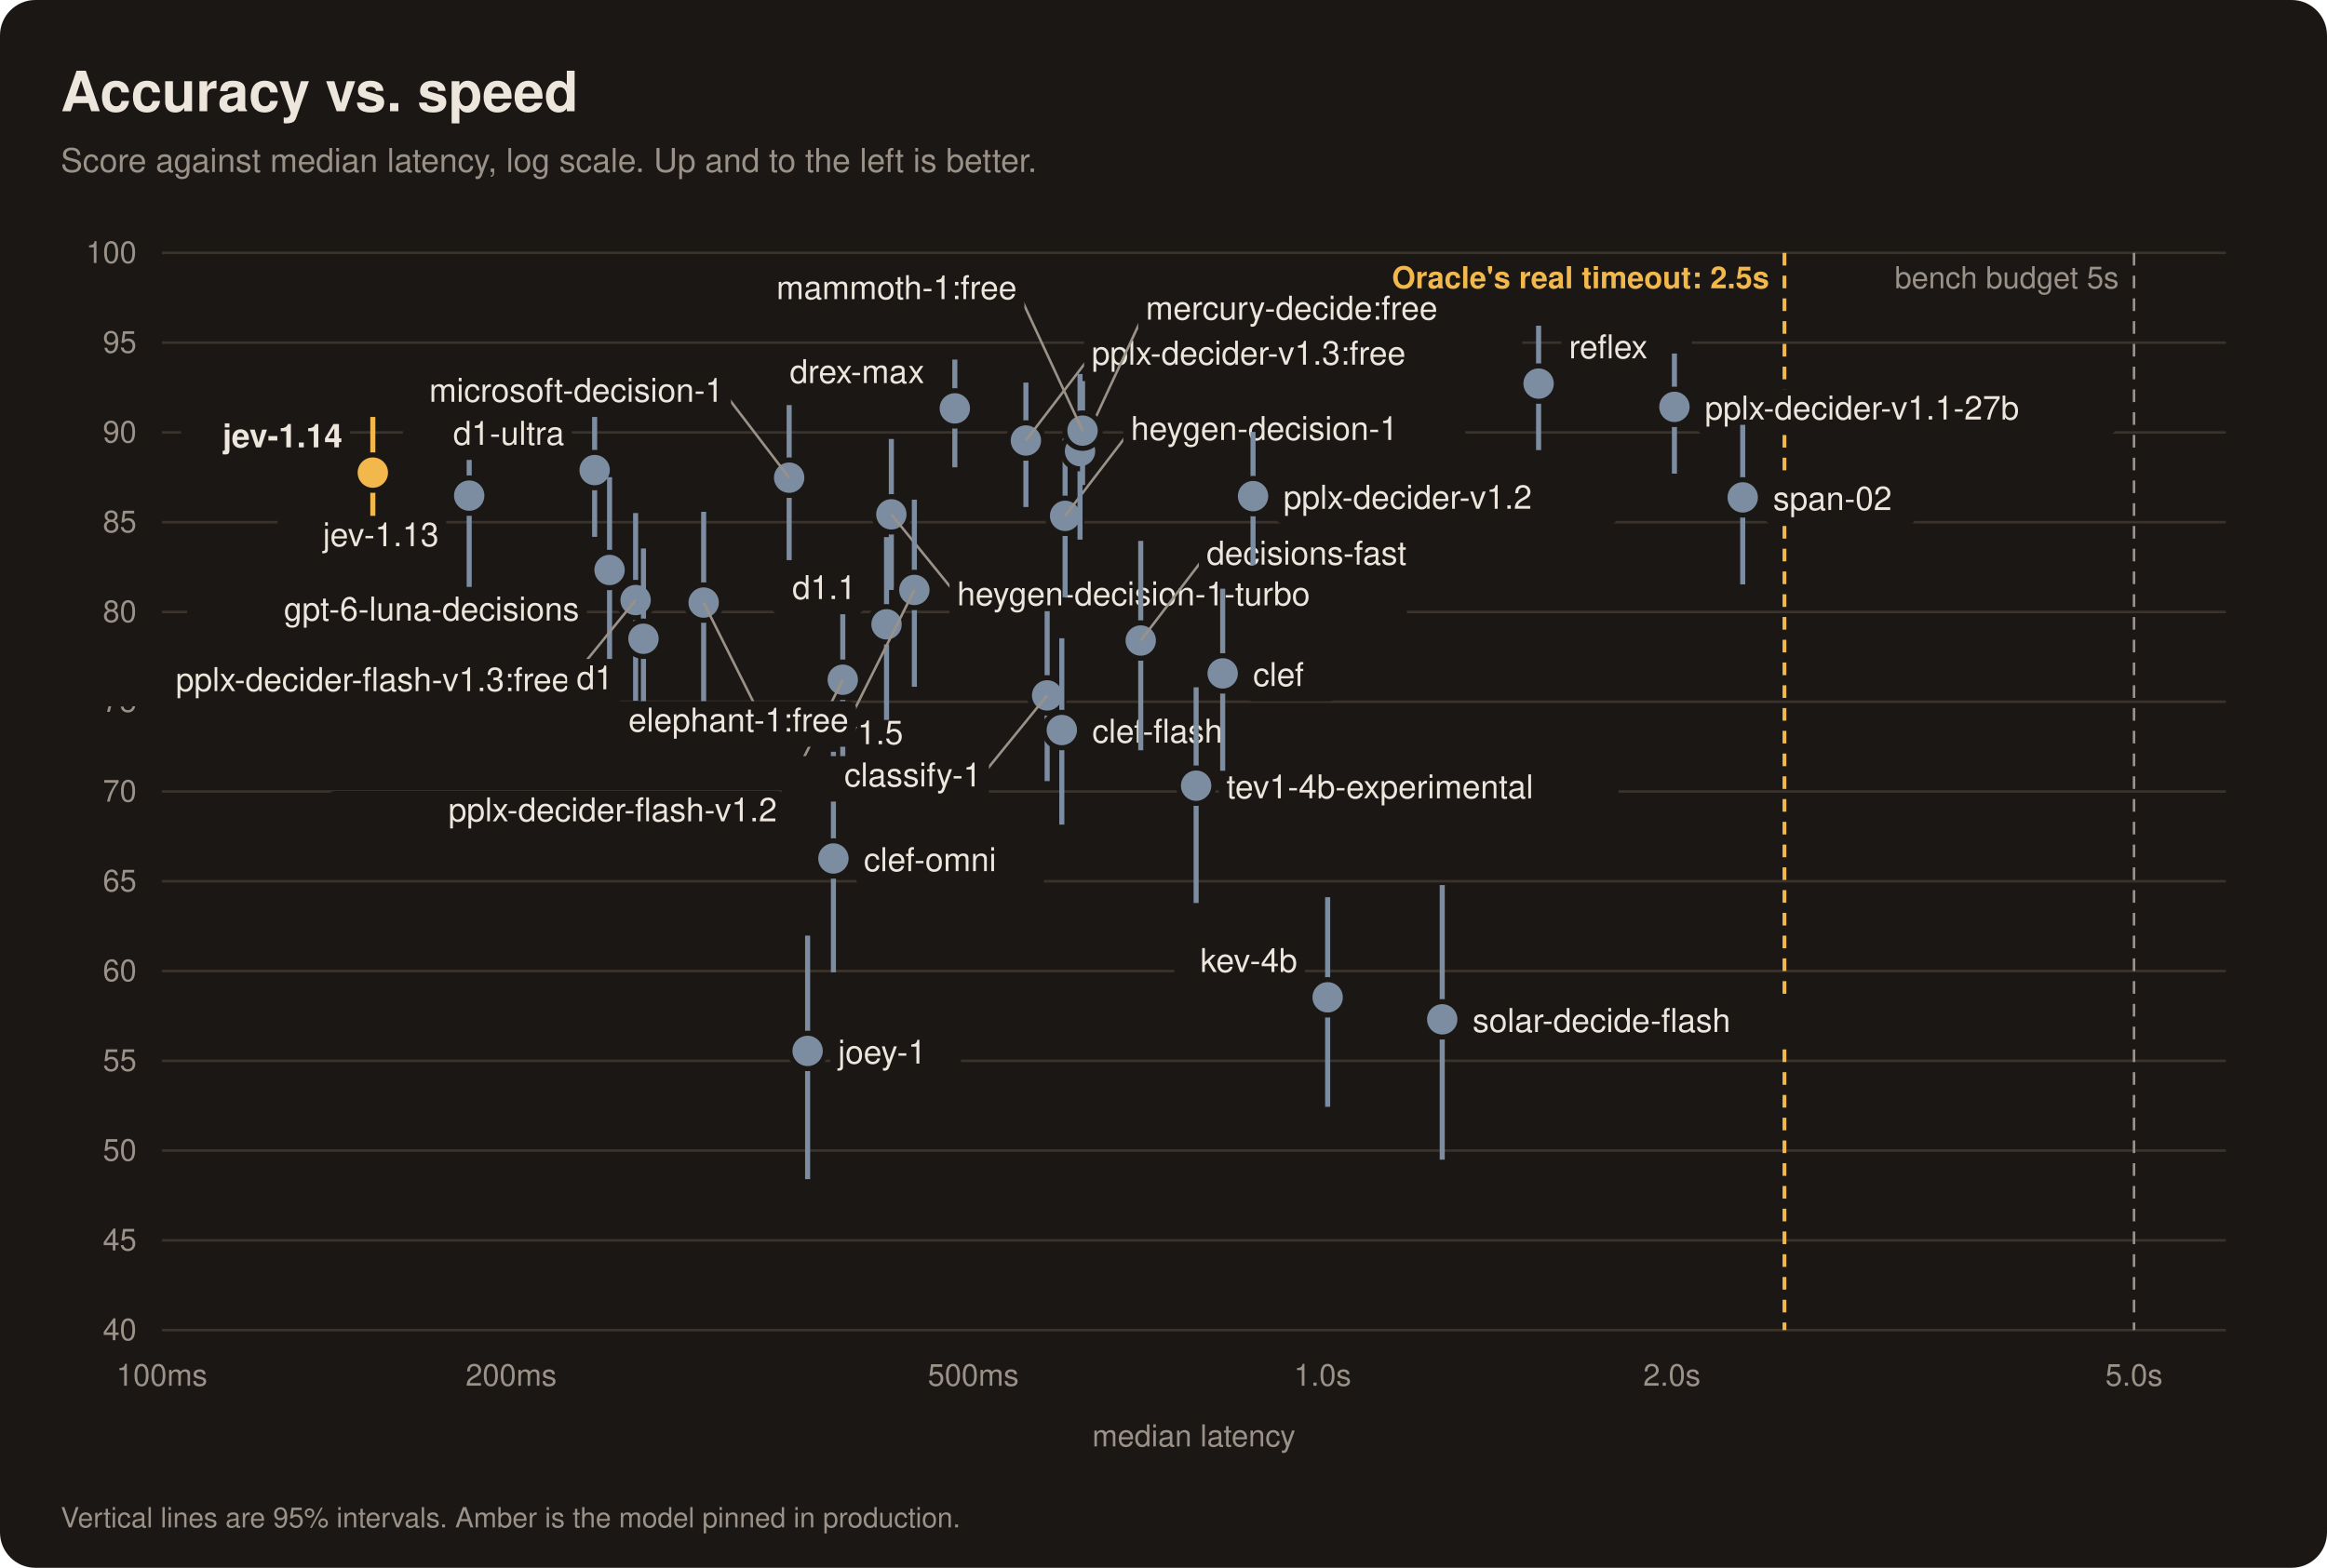
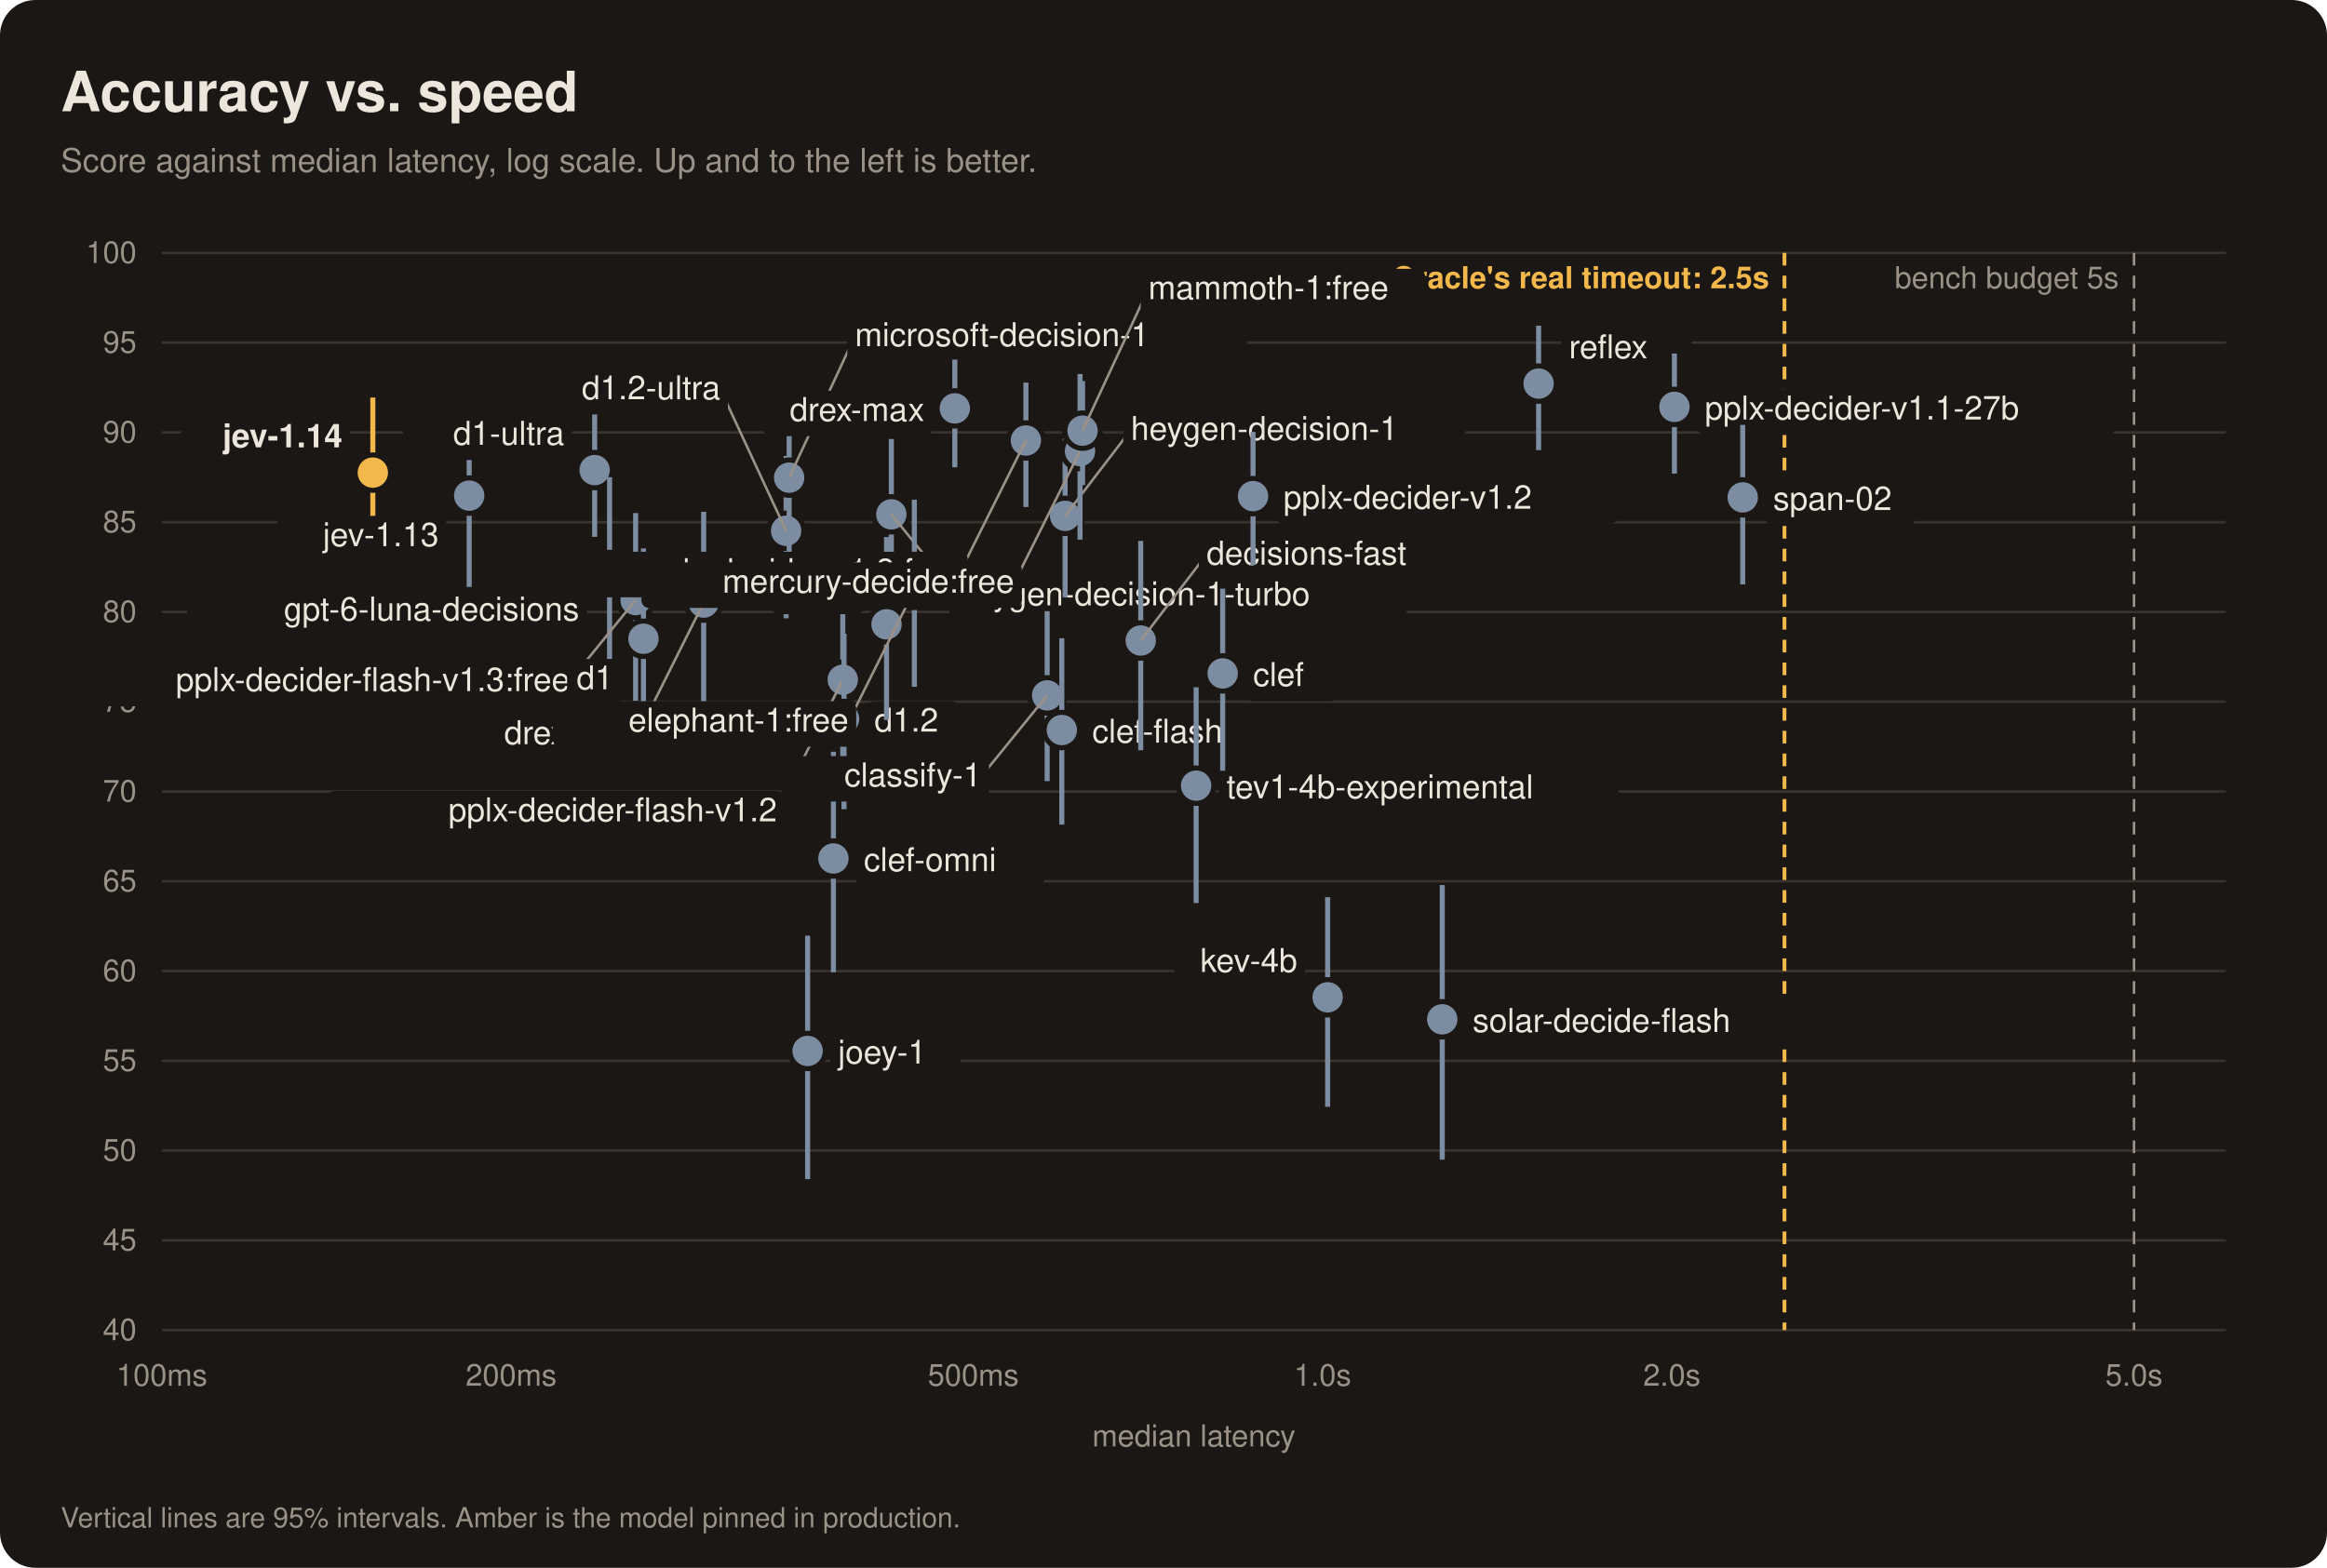
<svg xmlns="http://www.w3.org/2000/svg" viewBox="0 0 920 620" width="920" role="img" aria-label="Accuracy vs. speed" font-family="-apple-system,BlinkMacSystemFont,'Segoe UI',Helvetica,Arial,sans-serif">
  <rect width="920" height="620" rx="14" fill="#1b1714" />
  <text x="24.0" y="44.0" font-size="22" font-weight="700" fill="#ece6dd" text-anchor="start">Accuracy vs. speed</text>
  <text x="24.0" y="68.0" font-size="13" font-weight="400" fill="#9a9288" text-anchor="start">Score against median latency, log scale. Up and to the left is better.</text>
  <line x1="64.0" y1="526.0" x2="880.0" y2="526.0" stroke="#3a332c" stroke-width="1.0" />
  <text x="54.0" y="530.0" font-size="12" font-weight="400" fill="#9a9288" text-anchor="end">40</text>
  <line x1="64.0" y1="490.5" x2="880.0" y2="490.5" stroke="#3a332c" stroke-width="1.0" />
  <text x="54.0" y="494.5" font-size="12" font-weight="400" fill="#9a9288" text-anchor="end">45</text>
  <line x1="64.0" y1="455.0" x2="880.0" y2="455.0" stroke="#3a332c" stroke-width="1.0" />
  <text x="54.0" y="459.0" font-size="12" font-weight="400" fill="#9a9288" text-anchor="end">50</text>
  <line x1="64.0" y1="419.5" x2="880.0" y2="419.5" stroke="#3a332c" stroke-width="1.0" />
  <text x="54.0" y="423.5" font-size="12" font-weight="400" fill="#9a9288" text-anchor="end">55</text>
  <line x1="64.0" y1="384.0" x2="880.0" y2="384.0" stroke="#3a332c" stroke-width="1.0" />
  <text x="54.0" y="388.0" font-size="12" font-weight="400" fill="#9a9288" text-anchor="end">60</text>
  <line x1="64.0" y1="348.5" x2="880.0" y2="348.5" stroke="#3a332c" stroke-width="1.0" />
  <text x="54.0" y="352.5" font-size="12" font-weight="400" fill="#9a9288" text-anchor="end">65</text>
  <line x1="64.0" y1="313.0" x2="880.0" y2="313.0" stroke="#3a332c" stroke-width="1.0" />
  <text x="54.0" y="317.0" font-size="12" font-weight="400" fill="#9a9288" text-anchor="end">70</text>
  <line x1="64.0" y1="277.5" x2="880.0" y2="277.5" stroke="#3a332c" stroke-width="1.0" />
  <text x="54.0" y="281.5" font-size="12" font-weight="400" fill="#9a9288" text-anchor="end">75</text>
  <line x1="64.0" y1="242.0" x2="880.0" y2="242.0" stroke="#3a332c" stroke-width="1.0" />
  <text x="54.0" y="246.0" font-size="12" font-weight="400" fill="#9a9288" text-anchor="end">80</text>
  <line x1="64.0" y1="206.5" x2="880.0" y2="206.5" stroke="#3a332c" stroke-width="1.0" />
  <text x="54.0" y="210.5" font-size="12" font-weight="400" fill="#9a9288" text-anchor="end">85</text>
  <line x1="64.0" y1="171.0" x2="880.0" y2="171.0" stroke="#3a332c" stroke-width="1.0" />
  <text x="54.0" y="175.0" font-size="12" font-weight="400" fill="#9a9288" text-anchor="end">90</text>
  <line x1="64.0" y1="135.5" x2="880.0" y2="135.5" stroke="#3a332c" stroke-width="1.0" />
  <text x="54.0" y="139.5" font-size="12" font-weight="400" fill="#9a9288" text-anchor="end">95</text>
  <line x1="64.0" y1="100.0" x2="880.0" y2="100.0" stroke="#3a332c" stroke-width="1.0" />
  <text x="54.0" y="104.0" font-size="12" font-weight="400" fill="#9a9288" text-anchor="end">100</text>
  <text x="64.0" y="548.0" font-size="12" font-weight="400" fill="#9a9288" text-anchor="middle">100ms</text>
  <text x="202.1" y="548.0" font-size="12" font-weight="400" fill="#9a9288" text-anchor="middle">200ms</text>
  <text x="384.8" y="548.0" font-size="12" font-weight="400" fill="#9a9288" text-anchor="middle">500ms</text>
  <text x="522.9" y="548.0" font-size="12" font-weight="400" fill="#9a9288" text-anchor="middle">1.0s</text>
  <text x="661.0" y="548.0" font-size="12" font-weight="400" fill="#9a9288" text-anchor="middle">2.0s</text>
  <text x="843.7" y="548.0" font-size="12" font-weight="400" fill="#9a9288" text-anchor="middle">5.0s</text>
  <text x="472.0" y="572.0" font-size="12" font-weight="400" fill="#9a9288" text-anchor="middle">median latency</text>
  <line x1="705.5" y1="100.0" x2="705.5" y2="526.0" stroke="#f2b84b" stroke-width="1.5" stroke-dasharray="5 4" />
  <text x="699.5" y="114.0" font-size="12" font-weight="600" fill="#f2b84b" text-anchor="end">Oracle's real timeout: 2.5s</text>
  <line x1="843.7" y1="100.0" x2="843.7" y2="526.0" stroke="#9a9288" stroke-width="1.0" stroke-dasharray="5 4" />
  <text x="837.7" y="114.0" font-size="12" font-weight="400" fill="#9a9288" text-anchor="end">bench budget 5s</text>
  <line x1="147.4" y1="219.2" x2="147.4" y2="157.2" stroke="#f2b84b" stroke-width="2.0" />
  <circle cx="147.4" cy="186.9" r="7" fill="#f2b84b" stroke="#1b1714" stroke-width="2" />
  <rect x="71.6" y="164.9" width="66.8" height="18.0" rx="3.0" fill="#1b1714" />
  <text x="135.4" y="176.9" font-size="13" font-weight="700" fill="#ece6dd" text-anchor="end">jev-1.14</text>
  <line x1="185.5" y1="232.1" x2="185.5" y2="164.3" stroke="#7d8da1" stroke-width="2.0" />
  <circle cx="185.5" cy="196.0" r="7" fill="#7d8da1" stroke="#1b1714" stroke-width="2" />
  <rect x="109.7" y="204.0" width="66.8" height="18.0" rx="3.0" fill="#1b1714" />
  <text x="173.5" y="216.0" font-size="13" font-weight="500" fill="#ece6dd" text-anchor="end">jev-1.13</text>
  <line x1="235.1" y1="212.3" x2="235.1" y2="162.9" stroke="#7d8da1" stroke-width="2.0" />
  <circle cx="235.1" cy="185.9" r="7" fill="#7d8da1" stroke="#1b1714" stroke-width="2" />
  <rect x="159.3" y="163.9" width="66.8" height="18.0" rx="3.0" fill="#1b1714" />
  <text x="223.1" y="175.9" font-size="13" font-weight="500" fill="#ece6dd" text-anchor="end">d1-ultra</text>
  <line x1="241.0" y1="268.6" x2="241.0" y2="188.7" stroke="#7d8da1" stroke-width="2.0" />
  <circle cx="241.0" cy="225.4" r="7" fill="#7d8da1" stroke="#1b1714" stroke-width="2" />
  <rect x="74.0" y="233.4" width="158.0" height="18.0" rx="3.0" fill="#1b1714" />
  <text x="229.0" y="245.4" font-size="13" font-weight="500" fill="#ece6dd" text-anchor="end">gpt-6-luna-decisions</text>
  <line x1="251.3" y1="277.1" x2="251.3" y2="202.9" stroke="#7d8da1" stroke-width="2.0" />
  <circle cx="251.3" cy="237.3" r="7" fill="#7d8da1" stroke="#1b1714" stroke-width="2" />
  <line x1="251.3" y1="237.3" x2="225.3" y2="269.3" stroke="#9a9288" stroke-width="1.0" />
  <rect x="9.5" y="261.3" width="218.8" height="18.0" rx="3.0" fill="#1b1714" />
  <text x="225.3" y="273.3" font-size="13" font-weight="500" fill="#ece6dd" text-anchor="end">pplx-decider-flash-v1.3:free</text>
  <line x1="254.4" y1="293.8" x2="254.4" y2="216.9" stroke="#7d8da1" stroke-width="2.0" />
  <circle cx="254.4" cy="252.6" r="7" fill="#7d8da1" stroke="#1b1714" stroke-width="2" />
  <rect x="224.2" y="260.6" width="21.2" height="18.0" rx="3.0" fill="#1b1714" />
  <text x="242.4" y="272.6" font-size="13" font-weight="500" fill="#ece6dd" text-anchor="end">d1</text>
  <line x1="278.2" y1="277.8" x2="278.2" y2="202.4" stroke="#7d8da1" stroke-width="2.0" />
  <circle cx="278.2" cy="238.3" r="7" fill="#7d8da1" stroke="#1b1714" stroke-width="2" />
-   <line x1="278.2" y1="238.3" x2="304.2" y2="290.3" stroke="#9a9288" stroke-width="1.0" />
-   <rect x="301.2" y="282.3" width="74.4" height="18.0" rx="3.0" fill="#1b1714" />
-   <text x="304.2" y="294.3" font-size="13" font-weight="500" fill="#ece6dd" text-anchor="start">drex-v1.5</text>
+   <line x1="278.2" y1="238.3" x2="252.2" y2="290.3" stroke="#9a9288" stroke-width="1.0" />
+   <rect x="180.8" y="282.3" width="74.4" height="18.0" rx="3.0" fill="#1b1714" />
+   <text x="252.2" y="294.3" font-size="13" font-weight="500" fill="#ece6dd" text-anchor="end">drex-v1.5</text>
+   <line x1="310.8" y1="244.5" x2="310.8" y2="180.3" stroke="#7d8da1" stroke-width="2.0" />
+   <circle cx="310.8" cy="209.9" r="7" fill="#7d8da1" stroke="#1b1714" stroke-width="2" />
+   <line x1="310.8" y1="209.9" x2="284.8" y2="153.9" stroke="#9a9288" stroke-width="1.0" />
+   <rect x="205.8" y="145.9" width="82.0" height="18.0" rx="3.0" fill="#1b1714" />
+   <text x="284.8" y="157.9" font-size="13" font-weight="500" fill="#ece6dd" text-anchor="end">d1.2-ultra</text>
  <line x1="312.0" y1="221.5" x2="312.0" y2="160.2" stroke="#7d8da1" stroke-width="2.0" />
  <circle cx="312.0" cy="188.9" r="7" fill="#7d8da1" stroke="#1b1714" stroke-width="2" />
-   <line x1="312.0" y1="188.9" x2="286.0" y2="154.9" stroke="#9a9288" stroke-width="1.0" />
-   <rect x="131.0" y="146.9" width="158.0" height="18.0" rx="3.0" fill="#1b1714" />
-   <text x="286.0" y="158.9" font-size="13" font-weight="500" fill="#ece6dd" text-anchor="end">microsoft-decision-1</text>
+   <line x1="312.0" y1="188.9" x2="338.0" y2="132.9" stroke="#9a9288" stroke-width="1.0" />
+   <rect x="335.0" y="124.9" width="158.0" height="18.0" rx="3.0" fill="#1b1714" />
+   <text x="338.0" y="136.9" font-size="13" font-weight="500" fill="#ece6dd" text-anchor="start">microsoft-decision-1</text>
  <line x1="319.3" y1="466.3" x2="319.3" y2="370.0" stroke="#7d8da1" stroke-width="2.0" />
  <circle cx="319.3" cy="415.6" r="7" fill="#7d8da1" stroke="#1b1714" stroke-width="2" />
  <rect x="328.3" y="408.6" width="51.6" height="18.0" rx="3.0" fill="#1b1714" />
  <text x="331.3" y="420.6" font-size="13" font-weight="500" fill="#ece6dd" text-anchor="start">joey-1</text>
  <line x1="329.5" y1="384.5" x2="329.5" y2="297.3" stroke="#7d8da1" stroke-width="2.0" />
  <circle cx="329.5" cy="339.5" r="7" fill="#7d8da1" stroke="#1b1714" stroke-width="2" />
  <rect x="338.5" y="332.5" width="74.4" height="18.0" rx="3.0" fill="#1b1714" />
  <text x="341.5" y="344.5" font-size="13" font-weight="500" fill="#ece6dd" text-anchor="start">clef-omni</text>
  <line x1="333.2" y1="311.7" x2="333.2" y2="232.1" stroke="#7d8da1" stroke-width="2.0" />
  <circle cx="333.2" cy="268.8" r="7" fill="#7d8da1" stroke="#1b1714" stroke-width="2" />
  <line x1="333.2" y1="268.8" x2="307.2" y2="320.8" stroke="#9a9288" stroke-width="1.0" />
  <rect x="129.4" y="312.8" width="180.8" height="18.0" rx="3.0" fill="#1b1714" />
  <text x="307.2" y="324.8" font-size="13" font-weight="500" fill="#ece6dd" text-anchor="end">pplx-decider-flash-v1.2</text>
+   <line x1="333.7" y1="320.0" x2="333.7" y2="250.6" stroke="#7d8da1" stroke-width="2.0" />
+   <circle cx="333.7" cy="284.3" r="7" fill="#7d8da1" stroke="#1b1714" stroke-width="2" />
+   <rect x="342.7" y="277.3" width="36.4" height="18.0" rx="3.0" fill="#1b1714" />
+   <text x="345.7" y="289.3" font-size="13" font-weight="500" fill="#ece6dd" text-anchor="start">d1.2</text>
  <line x1="350.5" y1="284.7" x2="350.5" y2="212.4" stroke="#7d8da1" stroke-width="2.0" />
  <circle cx="350.5" cy="246.9" r="7" fill="#7d8da1" stroke="#1b1714" stroke-width="2" />
  <rect x="305.1" y="224.9" width="36.4" height="18.0" rx="3.0" fill="#1b1714" />
  <text x="338.5" y="236.9" font-size="13" font-weight="500" fill="#ece6dd" text-anchor="end">d1.1</text>
  <line x1="352.4" y1="233.3" x2="352.4" y2="173.6" stroke="#7d8da1" stroke-width="2.0" />
  <circle cx="352.4" cy="203.4" r="7" fill="#7d8da1" stroke="#1b1714" stroke-width="2" />
  <line x1="352.4" y1="203.4" x2="378.4" y2="235.4" stroke="#9a9288" stroke-width="1.0" />
  <rect x="375.4" y="227.4" width="180.8" height="18.0" rx="3.0" fill="#1b1714" />
  <text x="378.4" y="239.4" font-size="13" font-weight="500" fill="#ece6dd" text-anchor="start">heygen-decision-1-turbo</text>
  <line x1="361.5" y1="271.6" x2="361.5" y2="197.6" stroke="#7d8da1" stroke-width="2.0" />
  <circle cx="361.5" cy="233.3" r="7" fill="#7d8da1" stroke="#1b1714" stroke-width="2" />
  <line x1="361.5" y1="233.3" x2="335.5" y2="285.3" stroke="#9a9288" stroke-width="1.0" />
  <rect x="218.5" y="277.3" width="120.0" height="18.0" rx="3.0" fill="#1b1714" />
  <text x="335.5" y="289.3" font-size="13" font-weight="500" fill="#ece6dd" text-anchor="end">elephant-1:free</text>
  <line x1="377.5" y1="184.8" x2="377.5" y2="142.2" stroke="#7d8da1" stroke-width="2.0" />
  <circle cx="377.5" cy="161.5" r="7" fill="#7d8da1" stroke="#1b1714" stroke-width="2" />
-   <rect x="301.7" y="139.5" width="66.8" height="18.0" rx="3.0" fill="#1b1714" />
-   <text x="365.5" y="151.5" font-size="13" font-weight="500" fill="#ece6dd" text-anchor="end">drex-max</text>
+   <rect x="301.7" y="154.5" width="66.8" height="18.0" rx="3.0" fill="#1b1714" />
+   <text x="365.5" y="166.5" font-size="13" font-weight="500" fill="#ece6dd" text-anchor="end">drex-max</text>
  <line x1="405.6" y1="200.5" x2="405.6" y2="151.3" stroke="#7d8da1" stroke-width="2.0" />
  <circle cx="405.6" cy="174.2" r="7" fill="#7d8da1" stroke="#1b1714" stroke-width="2" />
-   <line x1="405.6" y1="174.2" x2="431.6" y2="140.2" stroke="#9a9288" stroke-width="1.0" />
-   <rect x="428.6" y="132.2" width="173.2" height="18.0" rx="3.0" fill="#1b1714" />
-   <text x="431.6" y="144.2" font-size="13" font-weight="500" fill="#ece6dd" text-anchor="start">pplx-decider-v1.3:free</text>
+   <line x1="405.6" y1="174.2" x2="379.6" y2="226.2" stroke="#9a9288" stroke-width="1.0" />
+   <rect x="209.4" y="218.2" width="173.2" height="18.0" rx="3.0" fill="#1b1714" />
+   <text x="379.6" y="230.2" font-size="13" font-weight="500" fill="#ece6dd" text-anchor="end">pplx-decider-v1.3:free</text>
  <line x1="414.0" y1="308.9" x2="414.0" y2="241.7" stroke="#7d8da1" stroke-width="2.0" />
  <circle cx="414.0" cy="275.0" r="7" fill="#7d8da1" stroke="#1b1714" stroke-width="2" />
  <line x1="414.0" y1="275.0" x2="388.0" y2="307.0" stroke="#9a9288" stroke-width="1.0" />
  <rect x="309.0" y="299.0" width="82.0" height="18.0" rx="3.0" fill="#1b1714" />
  <text x="388.0" y="311.0" font-size="13" font-weight="500" fill="#ece6dd" text-anchor="end">classify-1</text>
  <line x1="419.8" y1="326.1" x2="419.8" y2="252.4" stroke="#7d8da1" stroke-width="2.0" />
  <circle cx="419.8" cy="288.7" r="7" fill="#7d8da1" stroke="#1b1714" stroke-width="2" />
  <rect x="428.8" y="281.7" width="82.0" height="18.0" rx="3.0" fill="#1b1714" />
  <text x="431.8" y="293.7" font-size="13" font-weight="500" fill="#ece6dd" text-anchor="start">clef-flash</text>
  <line x1="421.1" y1="236.2" x2="421.1" y2="173.5" stroke="#7d8da1" stroke-width="2.0" />
  <circle cx="421.1" cy="204.0" r="7" fill="#7d8da1" stroke="#1b1714" stroke-width="2" />
  <line x1="421.1" y1="204.0" x2="447.1" y2="170.0" stroke="#9a9288" stroke-width="1.0" />
  <rect x="444.1" y="162.0" width="135.2" height="18.0" rx="3.0" fill="#1b1714" />
  <text x="447.1" y="174.0" font-size="13" font-weight="500" fill="#ece6dd" text-anchor="start">heygen-decision-1</text>
  <line x1="427.0" y1="213.4" x2="427.0" y2="147.9" stroke="#7d8da1" stroke-width="2.0" />
  <circle cx="427.0" cy="178.4" r="7" fill="#7d8da1" stroke="#1b1714" stroke-width="2" />
-   <line x1="427.0" y1="178.4" x2="453.0" y2="122.4" stroke="#9a9288" stroke-width="1.0" />
-   <rect x="450.0" y="114.4" width="150.4" height="18.0" rx="3.0" fill="#1b1714" />
-   <text x="453.0" y="126.4" font-size="13" font-weight="500" fill="#ece6dd" text-anchor="start">mercury-decide:free</text>
+   <line x1="427.0" y1="178.4" x2="401.0" y2="230.4" stroke="#9a9288" stroke-width="1.0" />
+   <rect x="253.6" y="222.4" width="150.4" height="18.0" rx="3.0" fill="#1b1714" />
+   <text x="401.0" y="234.4" font-size="13" font-weight="500" fill="#ece6dd" text-anchor="end">mercury-decide:free</text>
  <line x1="428.0" y1="191.8" x2="428.0" y2="150.7" stroke="#7d8da1" stroke-width="2.0" />
  <circle cx="428.0" cy="170.3" r="7" fill="#7d8da1" stroke="#1b1714" stroke-width="2" />
-   <line x1="428.0" y1="170.3" x2="402.0" y2="114.3" stroke="#9a9288" stroke-width="1.0" />
-   <rect x="292.6" y="106.3" width="112.4" height="18.0" rx="3.0" fill="#1b1714" />
-   <text x="402.0" y="118.3" font-size="13" font-weight="500" fill="#ece6dd" text-anchor="end">mammoth-1:free</text>
+   <line x1="428.0" y1="170.3" x2="454.0" y2="114.3" stroke="#9a9288" stroke-width="1.0" />
+   <rect x="451.0" y="106.3" width="112.4" height="18.0" rx="3.0" fill="#1b1714" />
+   <text x="454.0" y="118.3" font-size="13" font-weight="500" fill="#ece6dd" text-anchor="start">mammoth-1:free</text>
  <line x1="451.0" y1="296.7" x2="451.0" y2="213.9" stroke="#7d8da1" stroke-width="2.0" />
  <circle cx="451.0" cy="253.3" r="7" fill="#7d8da1" stroke="#1b1714" stroke-width="2" />
  <line x1="451.0" y1="253.3" x2="477.0" y2="219.3" stroke="#9a9288" stroke-width="1.0" />
  <rect x="474.0" y="211.3" width="112.4" height="18.0" rx="3.0" fill="#1b1714" />
  <text x="477.0" y="223.3" font-size="13" font-weight="500" fill="#ece6dd" text-anchor="start">decisions-fast</text>
  <line x1="472.9" y1="357.1" x2="472.9" y2="271.8" stroke="#7d8da1" stroke-width="2.0" />
  <circle cx="472.9" cy="310.7" r="7" fill="#7d8da1" stroke="#1b1714" stroke-width="2" />
  <rect x="481.9" y="303.7" width="158.0" height="18.0" rx="3.0" fill="#1b1714" />
  <text x="484.9" y="315.7" font-size="13" font-weight="500" fill="#ece6dd" text-anchor="start">tev1-4b-experimental</text>
  <line x1="483.4" y1="304.8" x2="483.4" y2="232.8" stroke="#7d8da1" stroke-width="2.0" />
  <circle cx="483.4" cy="266.3" r="7" fill="#7d8da1" stroke="#1b1714" stroke-width="2" />
  <rect x="492.4" y="259.3" width="36.4" height="18.0" rx="3.0" fill="#1b1714" />
  <text x="495.4" y="271.3" font-size="13" font-weight="500" fill="#ece6dd" text-anchor="start">clef</text>
  <line x1="495.4" y1="223.4" x2="495.4" y2="170.8" stroke="#7d8da1" stroke-width="2.0" />
  <circle cx="495.4" cy="196.2" r="7" fill="#7d8da1" stroke="#1b1714" stroke-width="2" />
  <rect x="504.4" y="189.2" width="135.2" height="18.0" rx="3.0" fill="#1b1714" />
  <text x="507.4" y="201.2" font-size="13" font-weight="500" fill="#ece6dd" text-anchor="start">pplx-decider-v1.2</text>
  <line x1="524.9" y1="437.7" x2="524.9" y2="354.8" stroke="#7d8da1" stroke-width="2.0" />
  <circle cx="524.9" cy="394.4" r="7" fill="#7d8da1" stroke="#1b1714" stroke-width="2" />
  <rect x="464.3" y="372.4" width="51.6" height="18.0" rx="3.0" fill="#1b1714" />
  <text x="512.9" y="384.4" font-size="13" font-weight="500" fill="#ece6dd" text-anchor="end">kev-4b</text>
  <line x1="570.2" y1="458.6" x2="570.2" y2="350.0" stroke="#7d8da1" stroke-width="2.0" />
  <circle cx="570.2" cy="403.1" r="7" fill="#7d8da1" stroke="#1b1714" stroke-width="2" />
  <rect x="579.2" y="396.1" width="142.8" height="18.0" rx="3.0" fill="#1b1714" />
  <text x="582.2" y="408.1" font-size="13" font-weight="500" fill="#ece6dd" text-anchor="start">solar-decide-flash</text>
  <line x1="608.3" y1="178.0" x2="608.3" y2="128.8" stroke="#7d8da1" stroke-width="2.0" />
  <circle cx="608.3" cy="151.7" r="7" fill="#7d8da1" stroke="#1b1714" stroke-width="2" />
  <rect x="617.3" y="129.7" width="51.6" height="18.0" rx="3.0" fill="#1b1714" />
  <text x="620.3" y="141.7" font-size="13" font-weight="500" fill="#ece6dd" text-anchor="start">reflex</text>
  <line x1="662.0" y1="187.3" x2="662.0" y2="139.8" stroke="#7d8da1" stroke-width="2.0" />
  <circle cx="662.0" cy="160.9" r="7" fill="#7d8da1" stroke="#1b1714" stroke-width="2" />
  <rect x="671.0" y="153.9" width="165.6" height="18.0" rx="3.0" fill="#1b1714" />
  <text x="674.0" y="165.9" font-size="13" font-weight="500" fill="#ece6dd" text-anchor="start">pplx-decider-v1.1-27b</text>
  <line x1="689.0" y1="231.1" x2="689.0" y2="168.0" stroke="#7d8da1" stroke-width="2.0" />
  <circle cx="689.0" cy="196.7" r="7" fill="#7d8da1" stroke="#1b1714" stroke-width="2" />
  <rect x="698.0" y="189.7" width="59.2" height="18.0" rx="3.0" fill="#1b1714" />
  <text x="701.0" y="201.7" font-size="13" font-weight="500" fill="#ece6dd" text-anchor="start">span-02</text>
  <text x="24.0" y="604.0" font-size="11" font-weight="400" fill="#9a9288" text-anchor="start">Vertical lines are 95% intervals. Amber is the model pinned in production.</text>
</svg>
